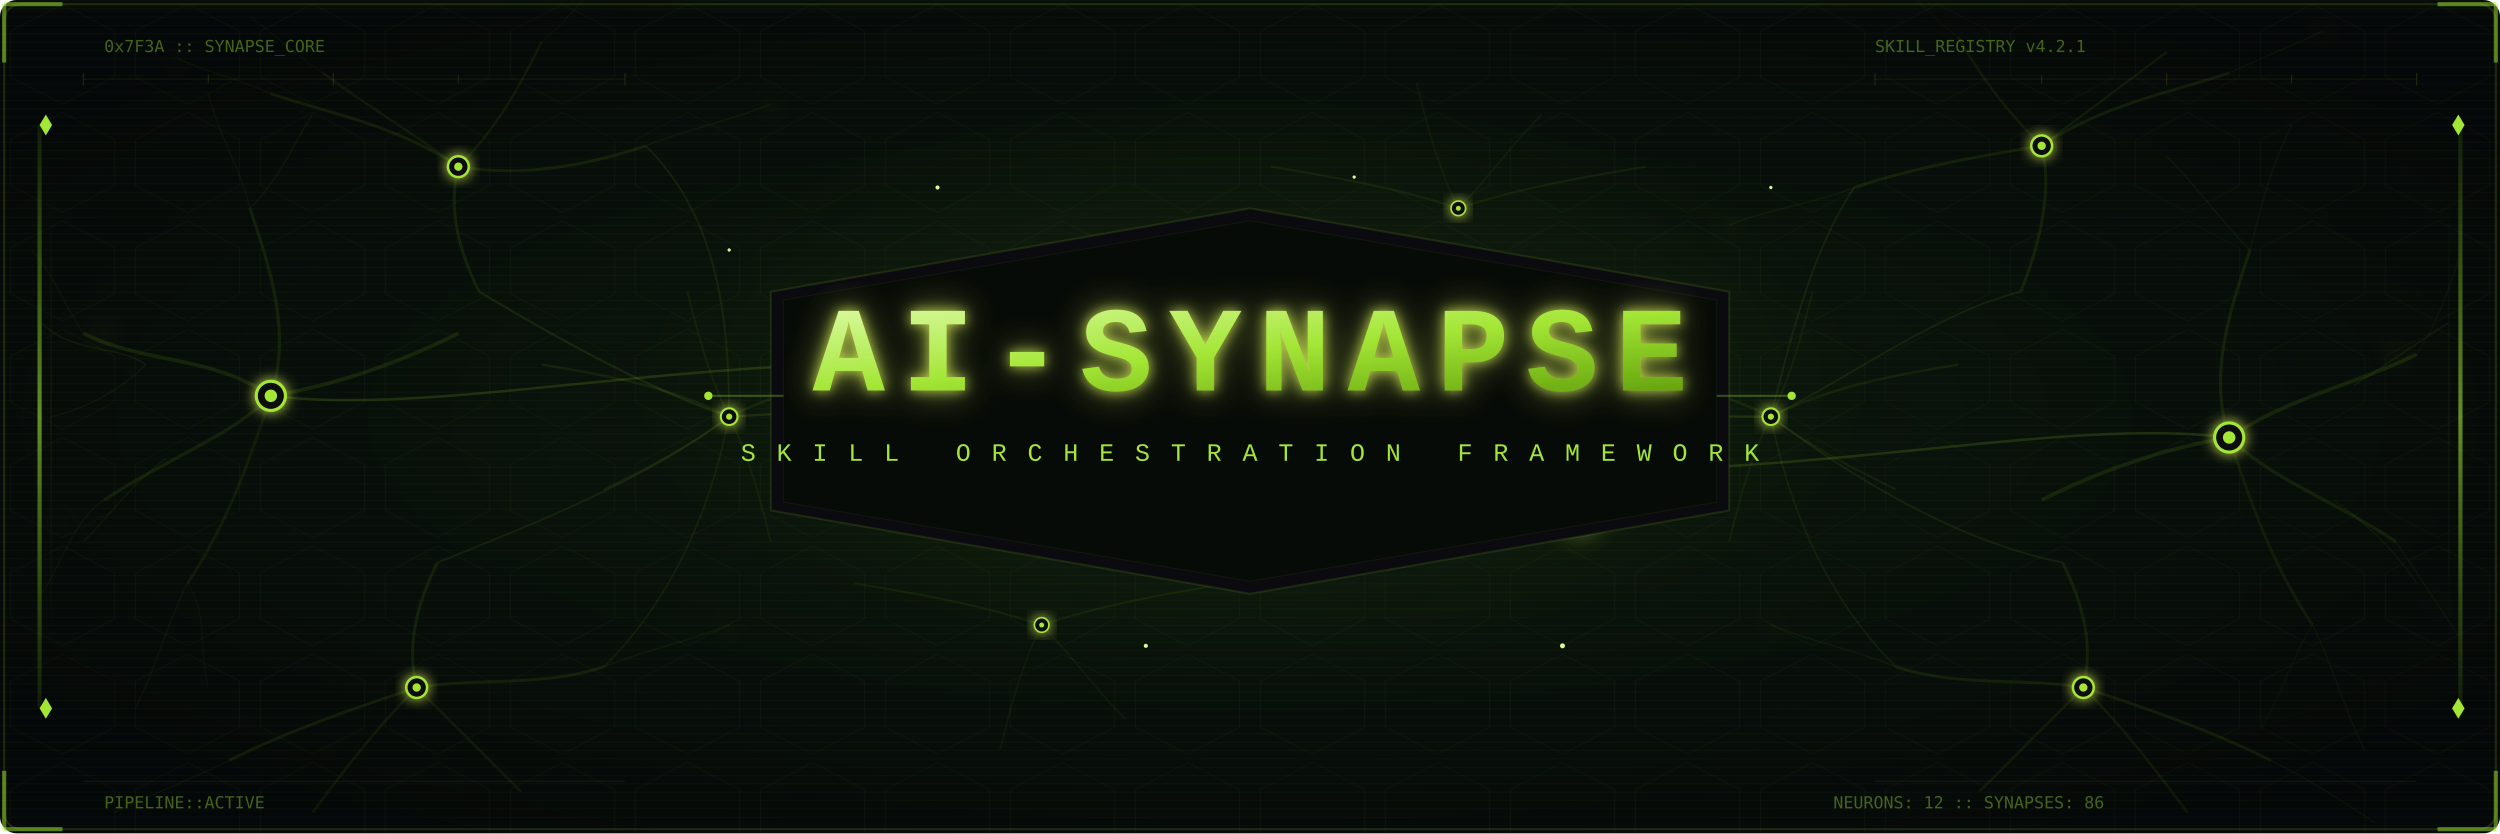
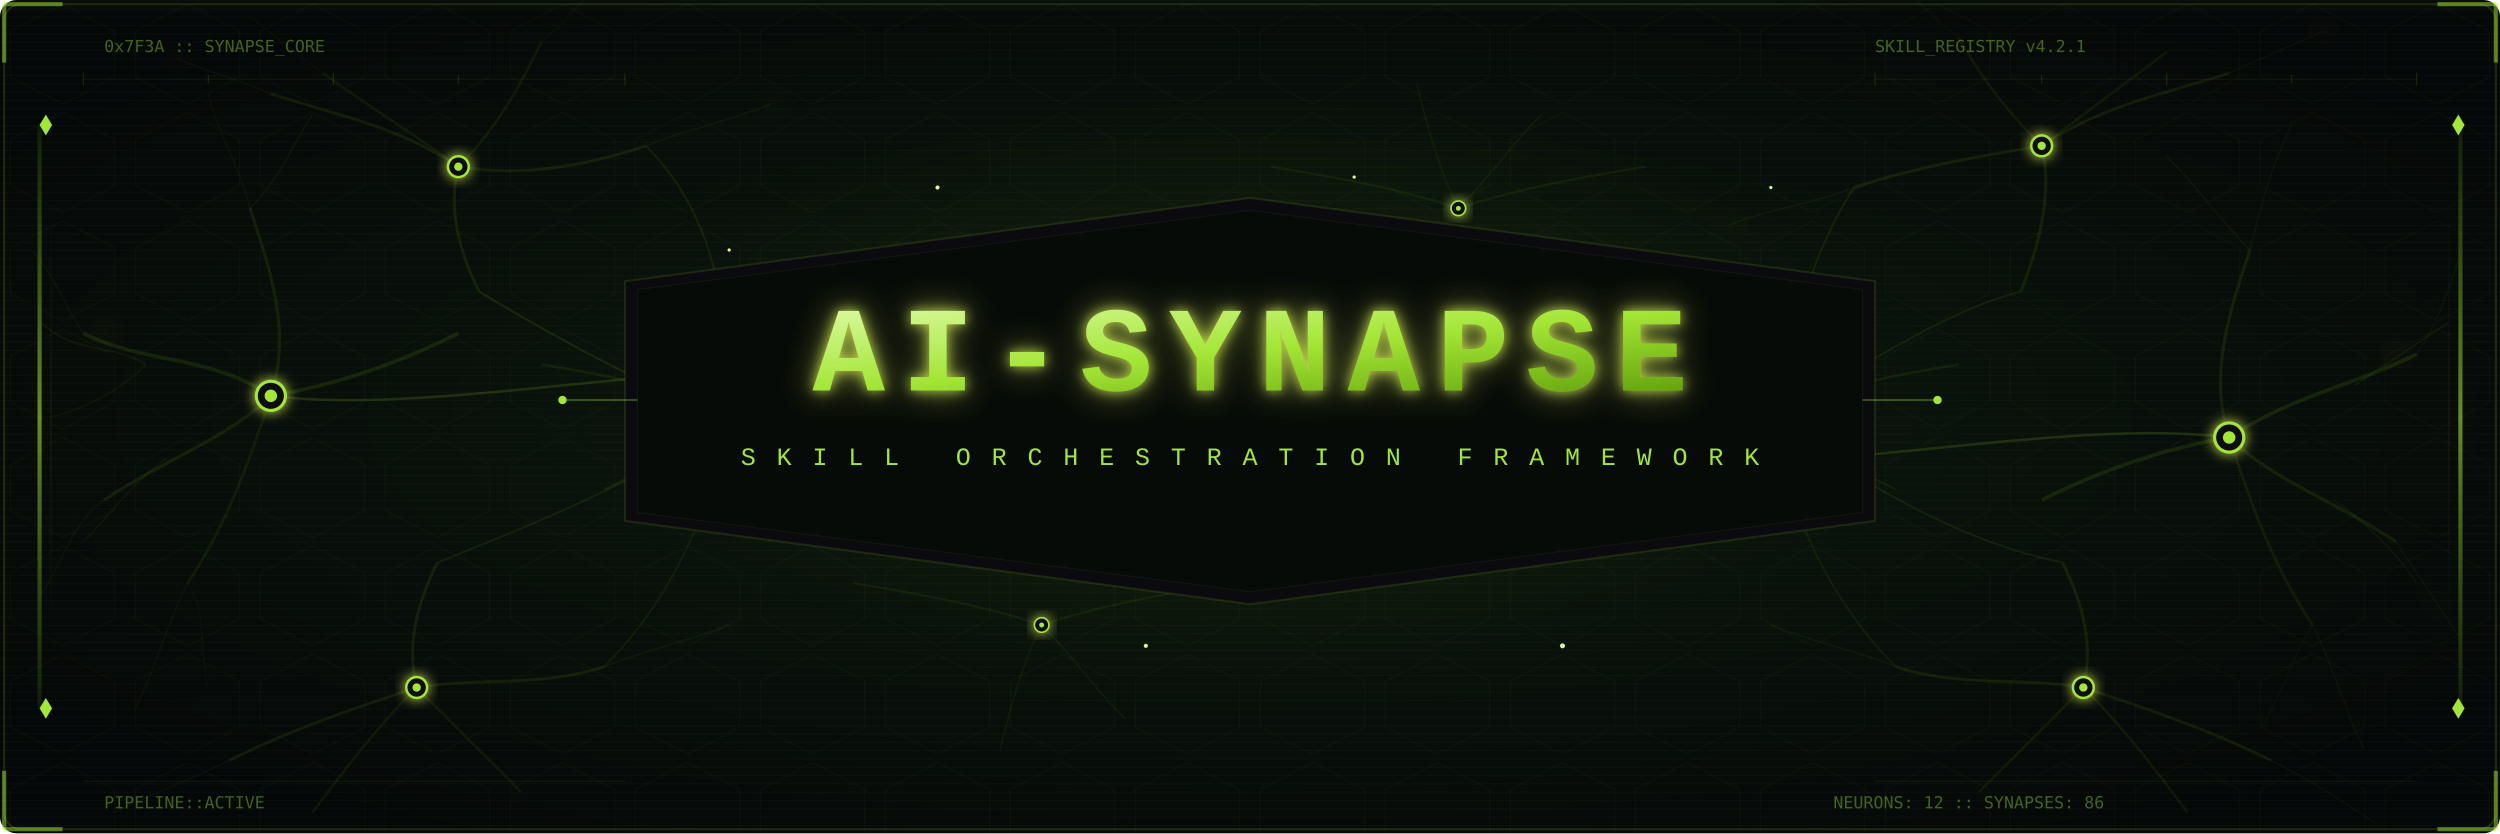
<svg xmlns="http://www.w3.org/2000/svg" viewBox="0 0 1200 400" width="1200" height="400">
  <defs>
    <style>
      @keyframes breathe { 0%,100%{opacity:.4} 50%{opacity:1} }
      @keyframes breatheSlow { 0%,100%{opacity:.2} 50%{opacity:.6} }
      @keyframes titlePulse { 0%,100%{opacity:1} 50%{opacity:.78} }
      @keyframes subtitleGlow { 0%,100%{opacity:.45} 50%{opacity:.75} }
      @keyframes hudFlicker { 0%,92%,100%{opacity:.25} 94%{opacity:.05} 96%{opacity:.3} 98%{opacity:.08} }
      @keyframes shimmer { 0%,100%{opacity:.1} 50%{opacity:.3} }
      @keyframes diamondPulse { 0%,100%{opacity:.2} 50%{opacity:.6} }
      @keyframes dendritePulse { 0%,100%{stroke-opacity:.06} 50%{stroke-opacity:.18} }
      @keyframes dendritePulse2 { 0%,100%{stroke-opacity:.04} 50%{stroke-opacity:.14} }
      @keyframes somaGlow { 0%,100%{opacity:.5} 50%{opacity:.9} }
      @keyframes fireFlash { 0%,15%,100%{opacity:0} 5%,10%{opacity:.7} }

      .b1{animation:breathe 3s ease-in-out infinite}
      .b2{animation:breathe 3s ease-in-out .6s infinite}
      .b3{animation:breathe 3s ease-in-out 1.2s infinite}
      .b4{animation:breathe 3s ease-in-out 1.8s infinite}
      .b5{animation:breathe 3s ease-in-out 2.4s infinite}
      .b6{animation:breathe 3.5s ease-in-out .3s infinite}
      .b7{animation:breathe 3.5s ease-in-out 1.5s infinite}
      .b8{animation:breathe 3.5s ease-in-out 2.7s infinite}
      .bs1{animation:breatheSlow 5s ease-in-out infinite}
      .bs2{animation:breatheSlow 5s ease-in-out 1.2s infinite}
      .bs3{animation:breatheSlow 5s ease-in-out 2.5s infinite}
      .bs4{animation:breatheSlow 5s ease-in-out 3.8s infinite}
      .dp1{animation:dendritePulse 5s ease-in-out infinite}
      .dp2{animation:dendritePulse 5s ease-in-out 1.7s infinite}
      .dp3{animation:dendritePulse 5s ease-in-out 3.3s infinite}
      .dp4{animation:dendritePulse2 6s ease-in-out infinite}
      .dp5{animation:dendritePulse2 6s ease-in-out 2s infinite}
      .dp6{animation:dendritePulse2 6s ease-in-out 4s infinite}
      .sg1{animation:somaGlow 4s ease-in-out infinite}
      .sg2{animation:somaGlow 4s ease-in-out 1s infinite}
      .sg3{animation:somaGlow 4s ease-in-out 2s infinite}
      .sg4{animation:somaGlow 4s ease-in-out 3s infinite}
      .ff1{animation:fireFlash 5s ease-in-out infinite}
      .ff2{animation:fireFlash 5s ease-in-out 1.5s infinite}
      .ff3{animation:fireFlash 5s ease-in-out 3s infinite}
      .ff4{animation:fireFlash 6s ease-in-out .8s infinite}
      .ff5{animation:fireFlash 6s ease-in-out 2.8s infinite}
      .ff6{animation:fireFlash 7s ease-in-out 1.2s infinite}
      .title-glow{animation:titlePulse 4s ease-in-out infinite}
      .sub-glow{animation:subtitleGlow 5s ease-in-out infinite}
      .hf1{animation:hudFlicker 6s ease-in-out infinite}
      .hf2{animation:hudFlicker 6s ease-in-out 3s infinite}
      .sh-l{animation:shimmer 5s ease-in-out infinite}
      .sh-r{animation:shimmer 5s ease-in-out 2.5s infinite}
      .dm1{animation:diamondPulse 3s ease-in-out infinite}
      .dm2{animation:diamondPulse 3s ease-in-out 1.5s infinite}
    </style>
    <radialGradient id="bg" cx="50%" cy="50%" r="60%">
      <stop offset="0%" stop-color="#0d1a0d" />
      <stop offset="100%" stop-color="#050808" />
    </radialGradient>
    <radialGradient id="hub" cx="50%" cy="50%" r="50%">
      <stop offset="0%" stop-color="#a3e635" stop-opacity=".12" />
      <stop offset="50%" stop-color="#84cc16" stop-opacity=".04" />
      <stop offset="100%" stop-color="#84cc16" stop-opacity="0" />
    </radialGradient>
    <linearGradient id="tg" x1="0%" y1="0%" x2="100%" y2="100%">
      <stop offset="0%" stop-color="#d9f99d" />
      <stop offset="50%" stop-color="#a3e635" />
      <stop offset="100%" stop-color="#65a30d" />
    </linearGradient>
    <linearGradient id="lv" x1="0%" y1="0%" x2="0%" y2="100%">
      <stop offset="0%" stop-color="#84cc16" stop-opacity=".1" />
      <stop offset="50%" stop-color="#a3e635" stop-opacity=".6" />
      <stop offset="100%" stop-color="#84cc16" stop-opacity=".1" />
    </linearGradient>
    <pattern id="scan" width="4" height="4" patternUnits="userSpaceOnUse">
      <line x1="0" y1="0" x2="4" y2="0" stroke="#a3e635" stroke-opacity=".03" stroke-width="1" />
    </pattern>
    <pattern id="hex" width="60" height="52" patternUnits="userSpaceOnUse">
      <polygon points="30,2 55,15 55,37 30,50 5,37 5,15" fill="none" stroke="#a3e635" stroke-opacity=".04" stroke-width=".5" />
    </pattern>
    <filter id="ng" x="-50%" y="-50%" width="200%" height="200%">
      <feGaussianBlur in="SourceGraphic" stdDeviation="3" result="b" />
      <feColorMatrix in="b" type="matrix" values="0 0 0 0 .64 0 0 0 0 .8 0 0 0 0 .09 0 0 0 1 0" result="g" />
      <feMerge>
        <feMergeNode in="g" />
        <feMergeNode in="SourceGraphic" />
      </feMerge>
    </filter>
    <filter id="tn" x="-50%" y="-50%" width="200%" height="200%">
      <feGaussianBlur in="SourceGraphic" stdDeviation="8" result="b1" />
      <feGaussianBlur in="SourceGraphic" stdDeviation="3" result="b2" />
      <feColorMatrix in="b1" type="matrix" values="0 0 0 0 .64 0 0 0 0 .8 0 0 0 0 .09 0 0 0 .6 0" result="g1" />
      <feColorMatrix in="b2" type="matrix" values="0 0 0 0 .64 0 0 0 0 .8 0 0 0 0 .09 0 0 0 .9 0" result="g2" />
      <feMerge>
        <feMergeNode in="g1" />
        <feMergeNode in="g2" />
        <feMergeNode in="SourceGraphic" />
      </feMerge>
    </filter>
    <filter id="ngf" x="-100%" y="-100%" width="300%" height="300%">
      <feGaussianBlur in="SourceGraphic" stdDeviation="6" />
      <feColorMatrix type="matrix" values="0 0 0 0 .64 0 0 0 0 .8 0 0 0 0 .09 0 0 0 .5 0" />
    </filter>
    <filter id="somaF" x="-200%" y="-200%" width="500%" height="500%">
      <feGaussianBlur in="SourceGraphic" stdDeviation="12" />
      <feColorMatrix type="matrix" values="0 0 0 0 .64 0 0 0 0 .8 0 0 0 0 .09 0 0 0 .4 0" />
    </filter>
    <radialGradient id="sg" cx="50%" cy="50%" r="50%">
      <stop offset="0%" stop-color="#d9f99d" stop-opacity="1" />
      <stop offset="60%" stop-color="#a3e635" stop-opacity=".6" />
      <stop offset="100%" stop-color="#84cc16" stop-opacity="0" />
    </radialGradient>
    <path id="p1" d="M40,180 C100,160 140,110 200,130 C260,150 300,100 340,120 C380,140 420,160 480,150" fill="none" />
    <path id="p2" d="M1160,220 C1100,240 1060,290 1000,270 C940,250 900,300 860,280 C820,260 780,240 720,250" fill="none" />
    <path id="p3" d="M60,320 C120,300 180,340 240,310 C300,280 360,300 420,270 C460,250 500,230 540,220" fill="none" />
    <path id="p4" d="M1140,80 C1080,100 1020,60 960,90 C900,120 840,80 780,110 C740,130 700,170 660,180" fill="none" />
    <path id="p5" d="M200,60 C260,80 320,50 380,70 C440,90 500,120 560,140 C590,150 610,160 620,170" fill="none" />
    <path id="p6" d="M1000,340 C940,320 880,350 820,330 C760,310 700,280 660,250 C640,235 620,220 610,200" fill="none" />
    <path id="p7" d="M100,240 C160,220 220,260 280,230 C340,200 400,220 460,190" fill="none" />
    <path id="p8" d="M1100,160 C1040,180 980,140 920,170 C860,200 800,180 740,210" fill="none" />
  </defs>
  <rect width="1200" height="400" fill="url(#bg)" rx="8" />
  <rect width="1200" height="400" fill="url(#hex)" rx="8" opacity=".8" />
  <rect width="1200" height="400" fill="url(#scan)" rx="8" />
  <rect width="1200" height="6" fill="#a3e635" opacity=".015">
    <animateTransform attributeName="transform" type="translate" values="0,-10;0,410;0,-10" dur="8s" repeatCount="indefinite" />
  </rect>
  <rect x="2" y="2" width="1196" height="396" rx="8" fill="none" stroke="#a3e635" stroke-opacity=".15" stroke-width="1" />
  <line x1="2" y1="30" x2="2" y2="2" stroke="#a3e635" stroke-opacity=".5" stroke-width="2" />
  <line x1="2" y1="2" x2="30" y2="2" stroke="#a3e635" stroke-opacity=".5" stroke-width="2" />
  <line x1="1170" y1="2" x2="1198" y2="2" stroke="#a3e635" stroke-opacity=".5" stroke-width="2" />
  <line x1="1198" y1="2" x2="1198" y2="30" stroke="#a3e635" stroke-opacity=".5" stroke-width="2" />
  <line x1="2" y1="370" x2="2" y2="398" stroke="#a3e635" stroke-opacity=".5" stroke-width="2" />
  <line x1="2" y1="398" x2="30" y2="398" stroke="#a3e635" stroke-opacity=".5" stroke-width="2" />
  <line x1="1170" y1="398" x2="1198" y2="398" stroke="#a3e635" stroke-opacity=".5" stroke-width="2" />
  <line x1="1198" y1="370" x2="1198" y2="398" stroke="#a3e635" stroke-opacity=".5" stroke-width="2" />
  <ellipse cx="600" cy="185" rx="300" ry="140" fill="url(#hub)">
    <animate attributeName="opacity" values=".7;1;.7" dur="4s" repeatCount="indefinite" />
  </ellipse>
  <g class="dp1">
    <path d="M130,190 C100,170 70,175 40,160" fill="none" stroke="#84cc16" stroke-opacity=".12" stroke-width="1.8" />
    <path d="M130,190 C110,210 80,220 50,240" fill="none" stroke="#84cc16" stroke-opacity=".1" stroke-width="1.6" />
    <path d="M130,190 C140,160 130,130 120,100" fill="none" stroke="#84cc16" stroke-opacity=".1" stroke-width="1.5" />
    <path d="M130,190 C120,220 110,250 90,280" fill="none" stroke="#84cc16" stroke-opacity=".08" stroke-width="1.4" />
    <path d="M130,190 C160,185 190,175 220,160" fill="none" stroke="#84cc16" stroke-opacity=".12" stroke-width="1.8" />
  </g>
  <g class="dp4">
    <path d="M70,175 C55,165 35,170 20,155" fill="none" stroke="#84cc16" stroke-opacity=".07" stroke-width=".8" />
    <path d="M70,175 C60,185 45,195 25,200" fill="none" stroke="#84cc16" stroke-opacity=".06" stroke-width=".7" />
    <path d="M40,160 C30,145 25,130 15,120" fill="none" stroke="#84cc16" stroke-opacity=".05" stroke-width=".6" />
    <path d="M80,220 C65,230 55,245 40,260" fill="none" stroke="#84cc16" stroke-opacity=".06" stroke-width=".7" />
    <path d="M50,240 C35,250 30,270 20,285" fill="none" stroke="#84cc16" stroke-opacity=".05" stroke-width=".6" />
    <path d="M120,100 C115,80 105,65 100,45" fill="none" stroke="#84cc16" stroke-opacity=".05" stroke-width=".6" />
    <path d="M120,100 C135,85 140,70 150,55" fill="none" stroke="#84cc16" stroke-opacity=".06" stroke-width=".7" />
    <path d="M90,280 C80,300 75,320 65,340" fill="none" stroke="#84cc16" stroke-opacity=".05" stroke-width=".6" />
    <path d="M90,280 C100,295 95,310 100,330" fill="none" stroke="#84cc16" stroke-opacity=".04" stroke-width=".5" />
  </g>
  <path d="M130,190 C170,195 220,190 270,185 C320,180 370,175 410,175" fill="none" stroke="#a3e635" stroke-opacity=".15" stroke-width="1.2" class="dp1" />
  <g class="dp4">
    <path d="M410,175 C425,168 435,160 445,155" fill="none" stroke="#a3e635" stroke-opacity=".1" stroke-width=".8" />
    <path d="M410,175 C425,178 438,180 450,178" fill="none" stroke="#a3e635" stroke-opacity=".1" stroke-width=".8" />
    <path d="M410,175 C420,185 430,192 442,198" fill="none" stroke="#a3e635" stroke-opacity=".1" stroke-width=".8" />
    <circle cx="445" cy="155" r="2" fill="#a3e635" opacity=".3" class="b1" />
    <circle cx="450" cy="178" r="2" fill="#a3e635" opacity=".3" class="b3" />
    <circle cx="442" cy="198" r="2" fill="#a3e635" opacity=".3" class="b5" />
  </g>
  <g class="dp2">
    <path d="M1070,210 C1100,190 1130,185 1160,170" fill="none" stroke="#84cc16" stroke-opacity=".12" stroke-width="1.8" />
    <path d="M1070,210 C1090,230 1120,240 1150,260" fill="none" stroke="#84cc16" stroke-opacity=".1" stroke-width="1.6" />
    <path d="M1070,210 C1060,180 1070,150 1080,120" fill="none" stroke="#84cc16" stroke-opacity=".1" stroke-width="1.5" />
    <path d="M1070,210 C1080,240 1090,270 1110,300" fill="none" stroke="#84cc16" stroke-opacity=".08" stroke-width="1.4" />
    <path d="M1070,210 C1040,215 1010,225 980,240" fill="none" stroke="#84cc16" stroke-opacity=".12" stroke-width="1.8" />
  </g>
  <g class="dp5">
    <path d="M1130,185 C1145,175 1160,165 1175,155" fill="none" stroke="#84cc16" stroke-opacity=".07" stroke-width=".8" />
    <path d="M1160,170 C1170,155 1175,140 1180,125" fill="none" stroke="#84cc16" stroke-opacity=".05" stroke-width=".6" />
    <path d="M1120,240 C1135,250 1150,265 1160,280" fill="none" stroke="#84cc16" stroke-opacity=".06" stroke-width=".7" />
    <path d="M1150,260 C1160,275 1170,290 1180,305" fill="none" stroke="#84cc16" stroke-opacity=".05" stroke-width=".6" />
    <path d="M1080,120 C1085,100 1090,80 1100,60" fill="none" stroke="#84cc16" stroke-opacity=".05" stroke-width=".6" />
    <path d="M1080,120 C1065,105 1055,90 1040,75" fill="none" stroke="#84cc16" stroke-opacity=".06" stroke-width=".7" />
    <path d="M1110,300 C1120,320 1125,340 1135,360" fill="none" stroke="#84cc16" stroke-opacity=".05" stroke-width=".6" />
    <path d="M1110,300 C1100,315 1095,335 1085,350" fill="none" stroke="#84cc16" stroke-opacity=".04" stroke-width=".5" />
  </g>
  <path d="M1070,210 C1030,205 980,210 930,215 C880,220 830,225 790,225" fill="none" stroke="#a3e635" stroke-opacity=".15" stroke-width="1.2" class="dp2" />
  <g class="dp5">
    <path d="M790,225 C775,218 765,210 755,202" fill="none" stroke="#a3e635" stroke-opacity=".1" stroke-width=".8" />
    <path d="M790,225 C775,228 762,230 750,228" fill="none" stroke="#a3e635" stroke-opacity=".1" stroke-width=".8" />
    <path d="M790,225 C780,235 770,242 758,248" fill="none" stroke="#a3e635" stroke-opacity=".1" stroke-width=".8" />
    <circle cx="755" cy="202" r="2" fill="#a3e635" opacity=".3" class="b2" />
    <circle cx="750" cy="228" r="2" fill="#a3e635" opacity=".3" class="b4" />
    <circle cx="758" cy="248" r="2" fill="#a3e635" opacity=".3" class="b6" />
  </g>
  <g class="dp3">
    <path d="M220,80 C190,60 160,55 130,45" fill="none" stroke="#84cc16" stroke-opacity=".1" stroke-width="1.4" />
    <path d="M220,80 C200,65 175,50 155,35" fill="none" stroke="#84cc16" stroke-opacity=".08" stroke-width="1.2" />
    <path d="M220,80 C240,60 250,40 260,20" fill="none" stroke="#84cc16" stroke-opacity=".08" stroke-width="1.2" />
    <path d="M220,80 C250,85 280,80 310,70" fill="none" stroke="#84cc16" stroke-opacity=".1" stroke-width="1.4" />
    <path d="M220,80 C215,100 220,120 230,140" fill="none" stroke="#84cc16" stroke-opacity=".1" stroke-width="1.4" />
  </g>
  <g class="dp6">
    <path d="M130,45 C115,38 100,35 85,28" fill="none" stroke="#84cc16" stroke-opacity=".05" stroke-width=".6" />
    <path d="M155,35 C140,25 130,15 120,8" fill="none" stroke="#84cc16" stroke-opacity=".04" stroke-width=".5" />
    <path d="M260,20 C270,12 275,5 280,0" fill="none" stroke="#84cc16" stroke-opacity=".04" stroke-width=".5" />
    <path d="M310,70 C330,62 350,58 370,50" fill="none" stroke="#84cc16" stroke-opacity=".06" stroke-width=".7" />
  </g>
  <g class="dp2">
    <path d="M200,330 C170,340 140,350 110,365" fill="none" stroke="#84cc16" stroke-opacity=".1" stroke-width="1.4" />
    <path d="M200,330 C180,350 165,370 150,390" fill="none" stroke="#84cc16" stroke-opacity=".08" stroke-width="1.2" />
    <path d="M200,330 C220,350 235,365 250,380" fill="none" stroke="#84cc16" stroke-opacity=".08" stroke-width="1.2" />
    <path d="M200,330 C230,325 260,330 290,320" fill="none" stroke="#84cc16" stroke-opacity=".1" stroke-width="1.4" />
    <path d="M200,330 C195,310 200,290 210,270" fill="none" stroke="#84cc16" stroke-opacity=".1" stroke-width="1.4" />
  </g>
  <g class="dp6">
    <path d="M110,365 C90,375 75,380 55,390" fill="none" stroke="#84cc16" stroke-opacity=".05" stroke-width=".6" />
    <path d="M290,320 C310,312 330,308 350,300" fill="none" stroke="#84cc16" stroke-opacity=".06" stroke-width=".7" />
  </g>
  <g class="dp1">
    <path d="M980,70 C1010,50 1040,45 1070,35" fill="none" stroke="#84cc16" stroke-opacity=".1" stroke-width="1.4" />
    <path d="M980,70 C1000,55 1020,40 1040,25" fill="none" stroke="#84cc16" stroke-opacity=".08" stroke-width="1.2" />
    <path d="M980,70 C960,50 950,35 940,18" fill="none" stroke="#84cc16" stroke-opacity=".08" stroke-width="1.2" />
    <path d="M980,70 C950,75 920,80 890,90" fill="none" stroke="#84cc16" stroke-opacity=".1" stroke-width="1.4" />
    <path d="M980,70 C985,90 980,115 970,140" fill="none" stroke="#84cc16" stroke-opacity=".1" stroke-width="1.4" />
  </g>
  <g class="dp4">
    <path d="M1070,35 C1085,28 1100,22 1115,15" fill="none" stroke="#84cc16" stroke-opacity=".05" stroke-width=".6" />
    <path d="M940,18 C930,10 925,5 920,0" fill="none" stroke="#84cc16" stroke-opacity=".04" stroke-width=".5" />
    <path d="M890,90 C870,98 850,100 830,108" fill="none" stroke="#84cc16" stroke-opacity=".06" stroke-width=".7" />
  </g>
  <g class="dp3">
    <path d="M1000,330 C1030,340 1060,350 1090,365" fill="none" stroke="#84cc16" stroke-opacity=".1" stroke-width="1.4" />
    <path d="M1000,330 C1020,350 1035,370 1050,390" fill="none" stroke="#84cc16" stroke-opacity=".08" stroke-width="1.2" />
    <path d="M1000,330 C980,350 965,365 950,380" fill="none" stroke="#84cc16" stroke-opacity=".08" stroke-width="1.2" />
    <path d="M1000,330 C970,325 940,330 910,320" fill="none" stroke="#84cc16" stroke-opacity=".1" stroke-width="1.4" />
    <path d="M1000,330 C1005,310 1000,290 990,270" fill="none" stroke="#84cc16" stroke-opacity=".1" stroke-width="1.4" />
  </g>
  <g class="dp4">
    <path d="M1090,365 C1110,375 1125,385 1140,395" fill="none" stroke="#84cc16" stroke-opacity=".05" stroke-width=".6" />
    <path d="M910,320 C890,312 870,308 850,300" fill="none" stroke="#84cc16" stroke-opacity=".06" stroke-width=".7" />
  </g>
  <g class="dp2">
    <path d="M350,200 C320,185 290,180 260,175" fill="none" stroke="#84cc16" stroke-opacity=".09" stroke-width="1.2" />
    <path d="M350,200 C330,215 310,225 290,235" fill="none" stroke="#84cc16" stroke-opacity=".08" stroke-width="1" />
    <path d="M350,200 C370,190 390,185 410,180" fill="none" stroke="#84cc16" stroke-opacity=".09" stroke-width="1.2" />
    <path d="M350,200 C360,220 365,240 370,260" fill="none" stroke="#84cc16" stroke-opacity=".07" stroke-width=".9" />
    <path d="M350,200 C340,180 335,160 330,140" fill="none" stroke="#84cc16" stroke-opacity=".07" stroke-width=".9" />
  </g>
  <g class="dp3">
    <path d="M850,200 C880,185 910,180 940,175" fill="none" stroke="#84cc16" stroke-opacity=".09" stroke-width="1.2" />
    <path d="M850,200 C870,215 890,225 910,235" fill="none" stroke="#84cc16" stroke-opacity=".08" stroke-width="1" />
    <path d="M850,200 C830,190 810,185 790,180" fill="none" stroke="#84cc16" stroke-opacity=".09" stroke-width="1.2" />
    <path d="M850,200 C840,220 835,240 830,260" fill="none" stroke="#84cc16" stroke-opacity=".07" stroke-width=".9" />
    <path d="M850,200 C860,180 865,160 870,140" fill="none" stroke="#84cc16" stroke-opacity=".07" stroke-width=".9" />
  </g>
  <g class="dp1">
    <path d="M500,300 C470,290 440,285 410,280" fill="none" stroke="#84cc16" stroke-opacity=".08" stroke-width="1" />
    <path d="M500,300 C530,290 560,285 590,280" fill="none" stroke="#84cc16" stroke-opacity=".08" stroke-width="1" />
    <path d="M500,300 C490,320 485,340 480,360" fill="none" stroke="#84cc16" stroke-opacity=".06" stroke-width=".8" />
    <path d="M500,300 C515,315 525,330 540,345" fill="none" stroke="#84cc16" stroke-opacity=".06" stroke-width=".8" />
  </g>
  <g class="dp2">
    <path d="M700,100 C670,90 640,85 610,80" fill="none" stroke="#84cc16" stroke-opacity=".08" stroke-width="1" />
    <path d="M700,100 C730,90 760,85 790,80" fill="none" stroke="#84cc16" stroke-opacity=".08" stroke-width="1" />
    <path d="M700,100 C690,80 685,60 680,40" fill="none" stroke="#84cc16" stroke-opacity=".06" stroke-width=".8" />
    <path d="M700,100 C715,85 725,70 740,55" fill="none" stroke="#84cc16" stroke-opacity=".06" stroke-width=".8" />
  </g>
  <path d="M230,140 C280,170 320,190 350,200" fill="none" stroke="#a3e635" stroke-opacity=".1" stroke-width="1" class="dp1" />
  <path d="M210,270 C260,250 310,230 350,200" fill="none" stroke="#a3e635" stroke-opacity=".08" stroke-width=".9" class="dp2" />
  <path d="M350,200 C420,195 480,200 530,210" fill="none" stroke="#a3e635" stroke-opacity=".12" stroke-width="1.1" class="dp3" />
  <path d="M670,190 C720,195 780,200 850,200" fill="none" stroke="#a3e635" stroke-opacity=".12" stroke-width="1.1" class="dp1" />
  <path d="M850,200 C890,180 930,150 970,140" fill="none" stroke="#a3e635" stroke-opacity=".08" stroke-width=".9" class="dp2" />
  <path d="M850,200 C890,230 940,260 990,270" fill="none" stroke="#a3e635" stroke-opacity=".08" stroke-width=".9" class="dp3" />
  <path d="M310,70 C340,100 350,140 350,200" fill="none" stroke="#a3e635" stroke-opacity=".08" stroke-width=".9" class="dp2" />
  <path d="M290,320 C320,290 340,250 350,200" fill="none" stroke="#a3e635" stroke-opacity=".07" stroke-width=".8" class="dp3" />
  <path d="M890,90 C870,120 860,160 850,200" fill="none" stroke="#a3e635" stroke-opacity=".08" stroke-width=".9" class="dp1" />
  <path d="M910,320 C880,290 860,250 850,200" fill="none" stroke="#a3e635" stroke-opacity=".07" stroke-width=".8" class="dp2" />
  <g opacity=".4">
    <path d="M445,155 C455,150 465,148 475,150" fill="none" stroke="#a3e635" stroke-opacity=".15" stroke-width=".5" stroke-dasharray="2,3" />
    <path d="M450,178 C460,178 470,180 480,182" fill="none" stroke="#a3e635" stroke-opacity=".15" stroke-width=".5" stroke-dasharray="2,3" />
    <path d="M442,198 C452,200 462,205 472,210" fill="none" stroke="#a3e635" stroke-opacity=".15" stroke-width=".5" stroke-dasharray="2,3" />
    <path d="M755,202 C745,198 735,195 725,192" fill="none" stroke="#a3e635" stroke-opacity=".15" stroke-width=".5" stroke-dasharray="2,3" />
    <path d="M750,228 C740,228 730,225 720,222" fill="none" stroke="#a3e635" stroke-opacity=".15" stroke-width=".5" stroke-dasharray="2,3" />
    <path d="M758,248 C748,250 738,252 728,250" fill="none" stroke="#a3e635" stroke-opacity=".15" stroke-width=".5" stroke-dasharray="2,3" />
  </g>
  <circle cx="130" cy="190" r="20" fill="none" filter="url(#somaF)" class="sg1">
    <animate attributeName="r" values="18;22;18" dur="4s" repeatCount="indefinite" />
  </circle>
  <g filter="url(#ng)" class="sg1">
    <circle cx="130" cy="190" r="7" fill="#0a0a0f" stroke="#a3e635" stroke-width="1.5" />
    <circle cx="130" cy="190" r="3" fill="#a3e635" />
    <circle cx="130" cy="190" fill="none" stroke="#a3e635" stroke-width=".4">
      <animate attributeName="r" values="7;16;7" dur="4s" repeatCount="indefinite" />
      <animate attributeName="stroke-opacity" values=".4;0;.4" dur="4s" repeatCount="indefinite" />
    </circle>
  </g>
  <circle cx="1070" cy="210" r="20" fill="none" filter="url(#somaF)" class="sg2">
    <animate attributeName="r" values="18;22;18" dur="4s" begin="1s" repeatCount="indefinite" />
  </circle>
  <g filter="url(#ng)" class="sg2">
    <circle cx="1070" cy="210" r="7" fill="#0a0a0f" stroke="#a3e635" stroke-width="1.5" />
    <circle cx="1070" cy="210" r="3" fill="#a3e635" />
    <circle cx="1070" cy="210" fill="none" stroke="#a3e635" stroke-width=".4">
      <animate attributeName="r" values="7;16;7" dur="4s" begin="1s" repeatCount="indefinite" />
      <animate attributeName="stroke-opacity" values=".4;0;.4" dur="4s" begin="1s" repeatCount="indefinite" />
    </circle>
  </g>
  <g filter="url(#ng)" class="sg3">
    <circle cx="220" cy="80" r="5" fill="#0a0a0f" stroke="#a3e635" stroke-width="1.2" />
    <circle cx="220" cy="80" r="2" fill="#a3e635" />
    <circle cx="220" cy="80" fill="none" stroke="#a3e635" stroke-width=".3">
      <animate attributeName="r" values="5;11;5" dur="3.5s" repeatCount="indefinite" />
      <animate attributeName="stroke-opacity" values=".3;0;.3" dur="3.5s" repeatCount="indefinite" />
    </circle>
  </g>
  <g filter="url(#ng)" class="sg4">
    <circle cx="200" cy="330" r="5" fill="#0a0a0f" stroke="#a3e635" stroke-width="1.2" />
    <circle cx="200" cy="330" r="2" fill="#a3e635" />
    <circle cx="200" cy="330" fill="none" stroke="#a3e635" stroke-width=".3">
      <animate attributeName="r" values="5;11;5" dur="3.5s" begin=".8s" repeatCount="indefinite" />
      <animate attributeName="stroke-opacity" values=".3;0;.3" dur="3.5s" begin=".8s" repeatCount="indefinite" />
    </circle>
  </g>
  <g filter="url(#ng)" class="sg1">
    <circle cx="980" cy="70" r="5" fill="#0a0a0f" stroke="#a3e635" stroke-width="1.2" />
    <circle cx="980" cy="70" r="2" fill="#a3e635" />
    <circle cx="980" cy="70" fill="none" stroke="#a3e635" stroke-width=".3">
      <animate attributeName="r" values="5;11;5" dur="3.5s" begin="1.6s" repeatCount="indefinite" />
      <animate attributeName="stroke-opacity" values=".3;0;.3" dur="3.5s" begin="1.6s" repeatCount="indefinite" />
    </circle>
  </g>
  <g filter="url(#ng)" class="sg2">
    <circle cx="1000" cy="330" r="5" fill="#0a0a0f" stroke="#a3e635" stroke-width="1.2" />
    <circle cx="1000" cy="330" r="2" fill="#a3e635" />
    <circle cx="1000" cy="330" fill="none" stroke="#a3e635" stroke-width=".3">
      <animate attributeName="r" values="5;11;5" dur="3.5s" begin="2.4s" repeatCount="indefinite" />
      <animate attributeName="stroke-opacity" values=".3;0;.3" dur="3.5s" begin="2.4s" repeatCount="indefinite" />
    </circle>
  </g>
  <g filter="url(#ng)" class="sg3">
    <circle cx="350" cy="200" r="4" fill="#0a0a0f" stroke="#a3e635" stroke-width="1" />
    <circle cx="350" cy="200" r="1.5" fill="#a3e635" />
  </g>
  <g filter="url(#ng)" class="sg4">
    <circle cx="850" cy="200" r="4" fill="#0a0a0f" stroke="#a3e635" stroke-width="1" />
    <circle cx="850" cy="200" r="1.5" fill="#a3e635" />
  </g>
  <g filter="url(#ng)" class="sg1">
    <circle cx="500" cy="300" r="3.5" fill="#0a0a0f" stroke="#a3e635" stroke-width=".8" />
    <circle cx="500" cy="300" r="1.2" fill="#a3e635" />
  </g>
  <g filter="url(#ng)" class="sg2">
    <circle cx="700" cy="100" r="3.5" fill="#0a0a0f" stroke="#a3e635" stroke-width=".8" />
    <circle cx="700" cy="100" r="1.2" fill="#a3e635" />
  </g>
  <g filter="url(#ngf)">
    <circle cx="50" cy="160" r="1.5" fill="#84cc16" class="bs1" />
    <circle cx="30" cy="250" r="1" fill="#84cc16" class="bs2" />
    <circle cx="85" cy="28" r="1" fill="#84cc16" class="bs3" />
    <circle cx="1150" cy="170" r="1.5" fill="#84cc16" class="bs2" />
    <circle cx="1170" cy="290" r="1" fill="#84cc16" class="bs3" />
    <circle cx="1115" cy="15" r="1" fill="#84cc16" class="bs4" />
    <circle cx="370" cy="50" r="1.2" fill="#84cc16" class="bs1" />
    <circle cx="830" cy="108" r="1.2" fill="#84cc16" class="bs3" />
    <circle cx="350" cy="300" r="1" fill="#84cc16" class="bs4" />
    <circle cx="850" cy="300" r="1" fill="#84cc16" class="bs2" />
  </g>
  <circle cx="445" cy="155" r="8" fill="#a3e635" class="ff1" filter="url(#ngf)" />
  <circle cx="450" cy="178" r="8" fill="#a3e635" class="ff2" filter="url(#ngf)" />
  <circle cx="442" cy="198" r="8" fill="#a3e635" class="ff3" filter="url(#ngf)" />
  <circle cx="755" cy="202" r="8" fill="#a3e635" class="ff4" filter="url(#ngf)" />
  <circle cx="750" cy="228" r="8" fill="#a3e635" class="ff5" filter="url(#ngf)" />
  <circle cx="758" cy="248" r="8" fill="#a3e635" class="ff6" filter="url(#ngf)" />
  <circle r="4" fill="url(#sg)" opacity="0">
    <animateMotion dur="5s" repeatCount="indefinite">
      <mpath href="#p1" />
    </animateMotion>
    <animate attributeName="opacity" values="0;.9;.9;.9;0" dur="5s" repeatCount="indefinite" />
    <animate attributeName="r" values="3;5;3" dur="2.5s" repeatCount="indefinite" />
  </circle>
  <circle r="3.5" fill="url(#sg)" opacity="0">
    <animateMotion dur="5.5s" begin="1.5s" repeatCount="indefinite">
      <mpath href="#p2" />
    </animateMotion>
    <animate attributeName="opacity" values="0;.8;.8;.8;0" dur="5.5s" begin="1.5s" repeatCount="indefinite" />
    <animate attributeName="r" values="2.5;4.5;2.5" dur="2.75s" repeatCount="indefinite" />
  </circle>
  <circle r="3" fill="url(#sg)" opacity="0">
    <animateMotion dur="6s" begin="3s" repeatCount="indefinite">
      <mpath href="#p3" />
    </animateMotion>
    <animate attributeName="opacity" values="0;.7;.7;.7;0" dur="6s" begin="3s" repeatCount="indefinite" />
  </circle>
  <circle r="3" fill="url(#sg)" opacity="0">
    <animateMotion dur="5.5s" begin="2s" repeatCount="indefinite">
      <mpath href="#p4" />
    </animateMotion>
    <animate attributeName="opacity" values="0;.7;.7;.7;0" dur="5.5s" begin="2s" repeatCount="indefinite" />
  </circle>
  <circle r="3.5" fill="url(#sg)" opacity="0">
    <animateMotion dur="5s" begin="4s" repeatCount="indefinite">
      <mpath href="#p5" />
    </animateMotion>
    <animate attributeName="opacity" values="0;.8;.8;.8;0" dur="5s" begin="4s" repeatCount="indefinite" />
  </circle>
  <circle r="3" fill="url(#sg)" opacity="0">
    <animateMotion dur="5.5s" begin="0.5s" repeatCount="indefinite">
      <mpath href="#p6" />
    </animateMotion>
    <animate attributeName="opacity" values="0;.7;.7;.7;0" dur="5.5s" begin="0.5s" repeatCount="indefinite" />
  </circle>
  <circle r="2.5" fill="url(#sg)" opacity="0">
    <animateMotion dur="4s" begin="2.5s" repeatCount="indefinite">
      <mpath href="#p7" />
    </animateMotion>
    <animate attributeName="opacity" values="0;.6;.6;.6;0" dur="4s" begin="2.5s" repeatCount="indefinite" />
  </circle>
  <circle r="2.5" fill="url(#sg)" opacity="0">
    <animateMotion dur="4s" begin="1s" repeatCount="indefinite">
      <mpath href="#p8" />
    </animateMotion>
    <animate attributeName="opacity" values="0;.6;.6;.6;0" dur="4s" begin="1s" repeatCount="indefinite" />
  </circle>
  <circle cx="450" cy="90" r="1" fill="#d9f99d">
    <animate attributeName="cy" values="90;70;90" dur="5s" repeatCount="indefinite" />
    <animate attributeName="opacity" values=".2;.5;.2" dur="5s" repeatCount="indefinite" />
  </circle>
  <circle cx="750" cy="310" r="1.2" fill="#d9f99d">
    <animate attributeName="cy" values="310;295;310" dur="6s" begin="1s" repeatCount="indefinite" />
    <animate attributeName="opacity" values=".15;.4;.15" dur="6s" begin="1s" repeatCount="indefinite" />
  </circle>
  <circle cx="350" cy="120" r=".8" fill="#d9f99d">
    <animate attributeName="cy" values="120;105;120" dur="4.5s" begin=".5s" repeatCount="indefinite" />
    <animate attributeName="opacity" values=".2;.45;.2" dur="4.5s" begin=".5s" repeatCount="indefinite" />
  </circle>
  <circle cx="550" cy="310" r="1" fill="#d9f99d">
    <animate attributeName="cy" values="310;325;310" dur="5.5s" begin="2s" repeatCount="indefinite" />
    <animate attributeName="opacity" values=".2;.4;.2" dur="5.5s" begin="2s" repeatCount="indefinite" />
  </circle>
  <circle cx="850" cy="90" r=".8" fill="#d9f99d">
    <animate attributeName="cy" values="90;75;90" dur="4s" begin="1.5s" repeatCount="indefinite" />
    <animate attributeName="opacity" values=".15;.35;.15" dur="4s" begin="1.5s" repeatCount="indefinite" />
  </circle>
  <circle cx="650" cy="85" r=".8" fill="#d9f99d">
    <animate attributeName="cy" values="85;68;85" dur="6.5s" begin="3s" repeatCount="indefinite" />
    <animate attributeName="opacity" values=".2;.4;.2" dur="6.5s" begin="3s" repeatCount="indefinite" />
  </circle>
  <g class="hf1">
    <text x="50" y="25" fill="#a3e635" font-family="monospace" font-size="8" opacity=".4">0x7F3A :: SYNAPSE_CORE</text>
  </g>
  <g class="hf2">
    <text x="900" y="25" fill="#a3e635" font-family="monospace" font-size="8" opacity=".4">SKILL_REGISTRY v4.2.1</text>
  </g>
  <g class="hf2">
    <text x="50" y="388" fill="#a3e635" font-family="monospace" font-size="8" opacity=".4">PIPELINE::ACTIVE</text>
  </g>
  <g class="hf1">
    <text x="880" y="388" fill="#a3e635" font-family="monospace" font-size="8" opacity=".4">NEURONS: 12 :: SYNAPSES: 86</text>
  </g>
  <line x1="40" y1="38" x2="300" y2="38" stroke="#a3e635" stroke-opacity=".08" stroke-width=".5" />
  <line x1="900" y1="38" x2="1160" y2="38" stroke="#a3e635" stroke-opacity=".08" stroke-width=".5" />
  <line x1="40" y1="375" x2="300" y2="375" stroke="#a3e635" stroke-opacity=".08" stroke-width=".5" />
  <line x1="900" y1="375" x2="1160" y2="375" stroke="#a3e635" stroke-opacity=".08" stroke-width=".5" />
  <g stroke="#a3e635" stroke-opacity=".15" stroke-width=".5">
    <line x1="40" y1="35" x2="40" y2="41" />
    <line x1="100" y1="36" x2="100" y2="40" />
    <line x1="160" y1="35" x2="160" y2="41" />
    <line x1="220" y1="36" x2="220" y2="40" />
    <line x1="300" y1="35" x2="300" y2="41" />
    <line x1="1160" y1="35" x2="1160" y2="41" />
    <line x1="1100" y1="36" x2="1100" y2="40" />
    <line x1="1040" y1="35" x2="1040" y2="41" />
    <line x1="980" y1="36" x2="980" y2="40" />
    <line x1="900" y1="35" x2="900" y2="41" />
  </g>
-   <polygon points="600,100 830,140 830,245 600,285 370,245 370,140" fill="#0a0a0f" stroke="#a3e635" stroke-opacity=".12" stroke-width="1" />
-   <polygon points="600,106 824,144 824,241 600,279 376,241 376,144" fill="#070b07" stroke="#a3e635" stroke-opacity=".06" stroke-width=".5" />
+   <polygon points="600,95 900,135 900,250 600,290 300,250 300,135" fill="#0a0a0f" stroke="#a3e635" stroke-opacity=".12" stroke-width="1" />
+   <polygon points="600,101 894,139 894,246 600,284 306,246 306,139" fill="#070b07" stroke="#a3e635" stroke-opacity=".06" stroke-width=".5" />
  <g filter="url(#tn)" class="title-glow">
    <text x="600" y="172" fill="url(#tg)" font-family="'Courier New','Fira Code',monospace" font-size="58" font-weight="bold" text-anchor="middle" dominant-baseline="central" letter-spacing="8">AI-SYNAPSE</text>
  </g>
-   <text x="600" y="218" fill="#a3e635" font-family="'Courier New',monospace" font-size="12" text-anchor="middle" dominant-baseline="central" letter-spacing="10" class="sub-glow">SKILL ORCHESTRATION FRAMEWORK</text>
-   <line x1="340" y1="190" x2="376" y2="190" stroke="#a3e635" stroke-opacity=".3" stroke-width="1" />
-   <line x1="824" y1="190" x2="860" y2="190" stroke="#a3e635" stroke-opacity=".3" stroke-width="1" />
-   <circle cx="340" cy="190" r="2" fill="#a3e635">
+   <text x="600" y="220" fill="#a3e635" font-family="'Courier New',monospace" font-size="12" text-anchor="middle" dominant-baseline="central" letter-spacing="10" class="sub-glow">SKILL ORCHESTRATION FRAMEWORK</text>
+   <line x1="270" y1="192" x2="306" y2="192" stroke="#a3e635" stroke-opacity=".3" stroke-width="1" />
+   <line x1="894" y1="192" x2="930" y2="192" stroke="#a3e635" stroke-opacity=".3" stroke-width="1" />
+   <circle cx="270" cy="192" r="2" fill="#a3e635">
    <animate attributeName="opacity" values=".3;.8;.3" dur="2s" repeatCount="indefinite" />
  </circle>
-   <circle cx="860" cy="190" r="2" fill="#a3e635">
+   <circle cx="930" cy="192" r="2" fill="#a3e635">
    <animate attributeName="opacity" values=".3;.8;.3" dur="2s" begin="1s" repeatCount="indefinite" />
  </circle>
  <rect x="18" y="60" width="2" height="280" fill="url(#lv)" rx="1" class="sh-l" />
  <rect x="24" y="100" width="1" height="200" fill="url(#lv)" opacity=".08" rx=".5" />
  <rect x="1180" y="60" width="2" height="280" fill="url(#lv)" rx="1" class="sh-r" />
  <rect x="1175" y="100" width="1" height="200" fill="url(#lv)" opacity=".08" rx=".5" />
  <polygon points="19,60 22,55 25,60 22,65" fill="#a3e635" class="dm1" />
  <polygon points="19,340 22,335 25,340 22,345" fill="#a3e635" class="dm2" />
  <polygon points="1177,60 1180,55 1183,60 1180,65" fill="#a3e635" class="dm2" />
  <polygon points="1177,340 1180,335 1183,340 1180,345" fill="#a3e635" class="dm1" />
</svg>
